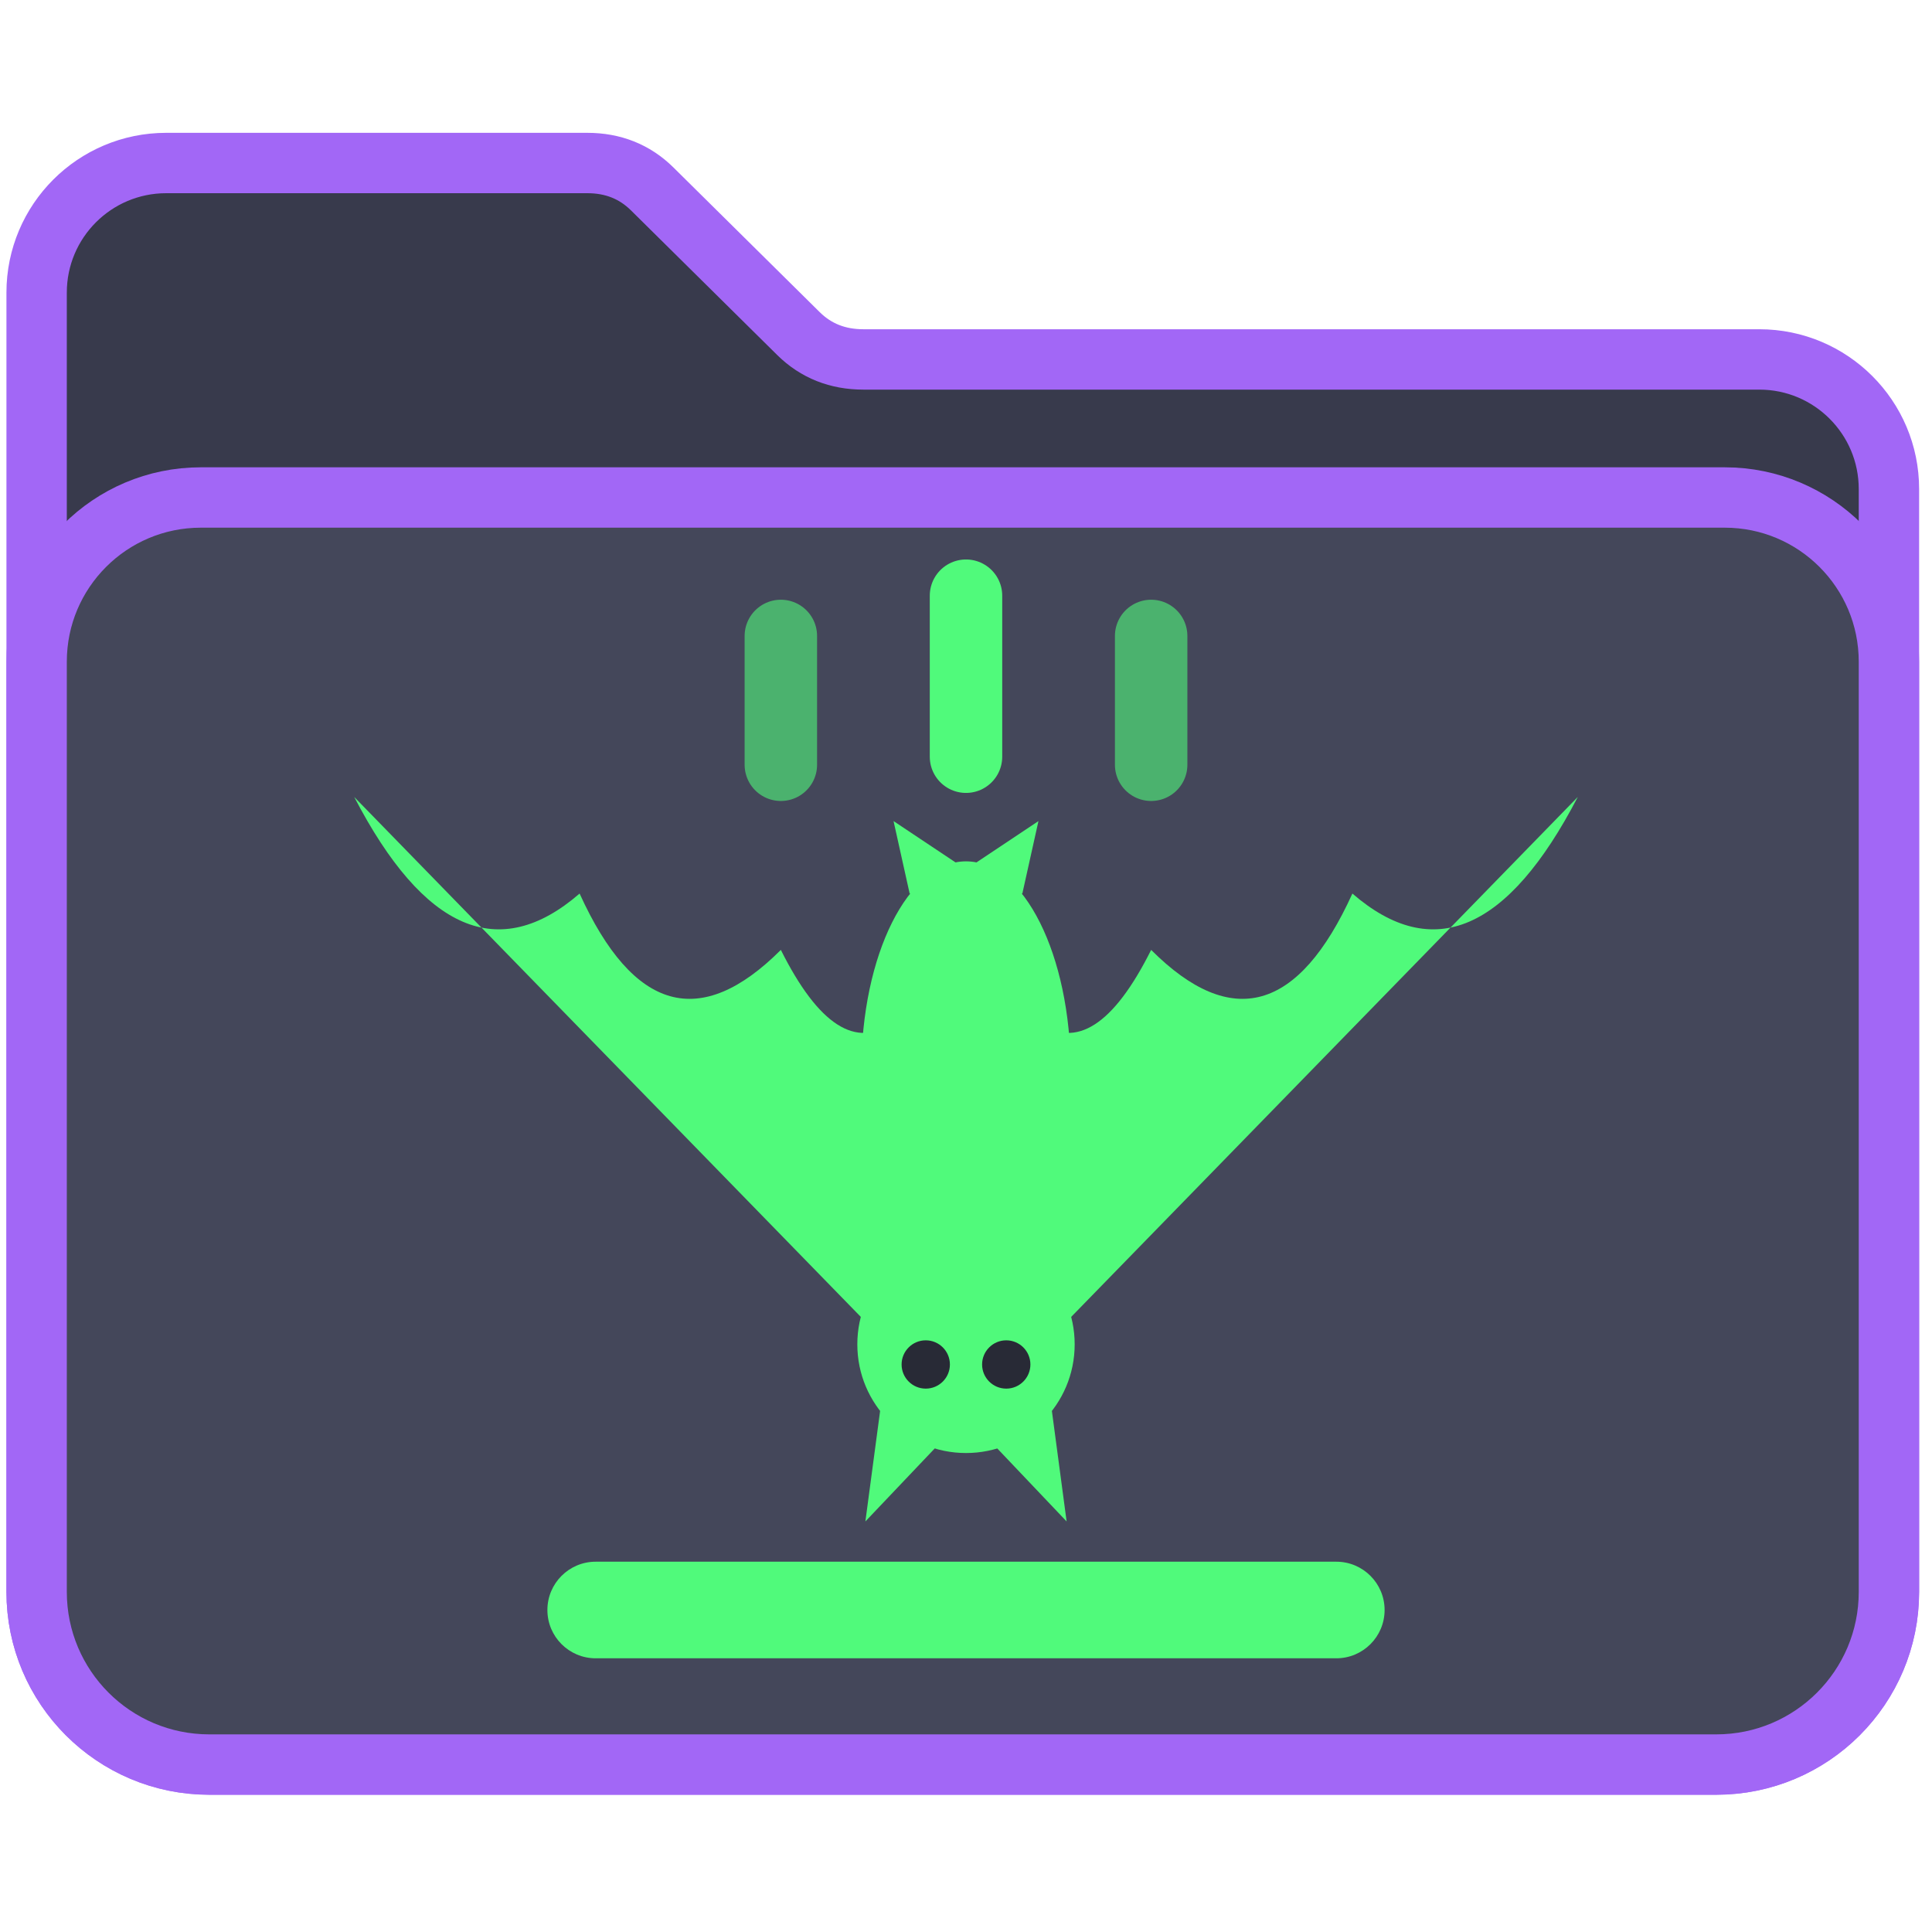
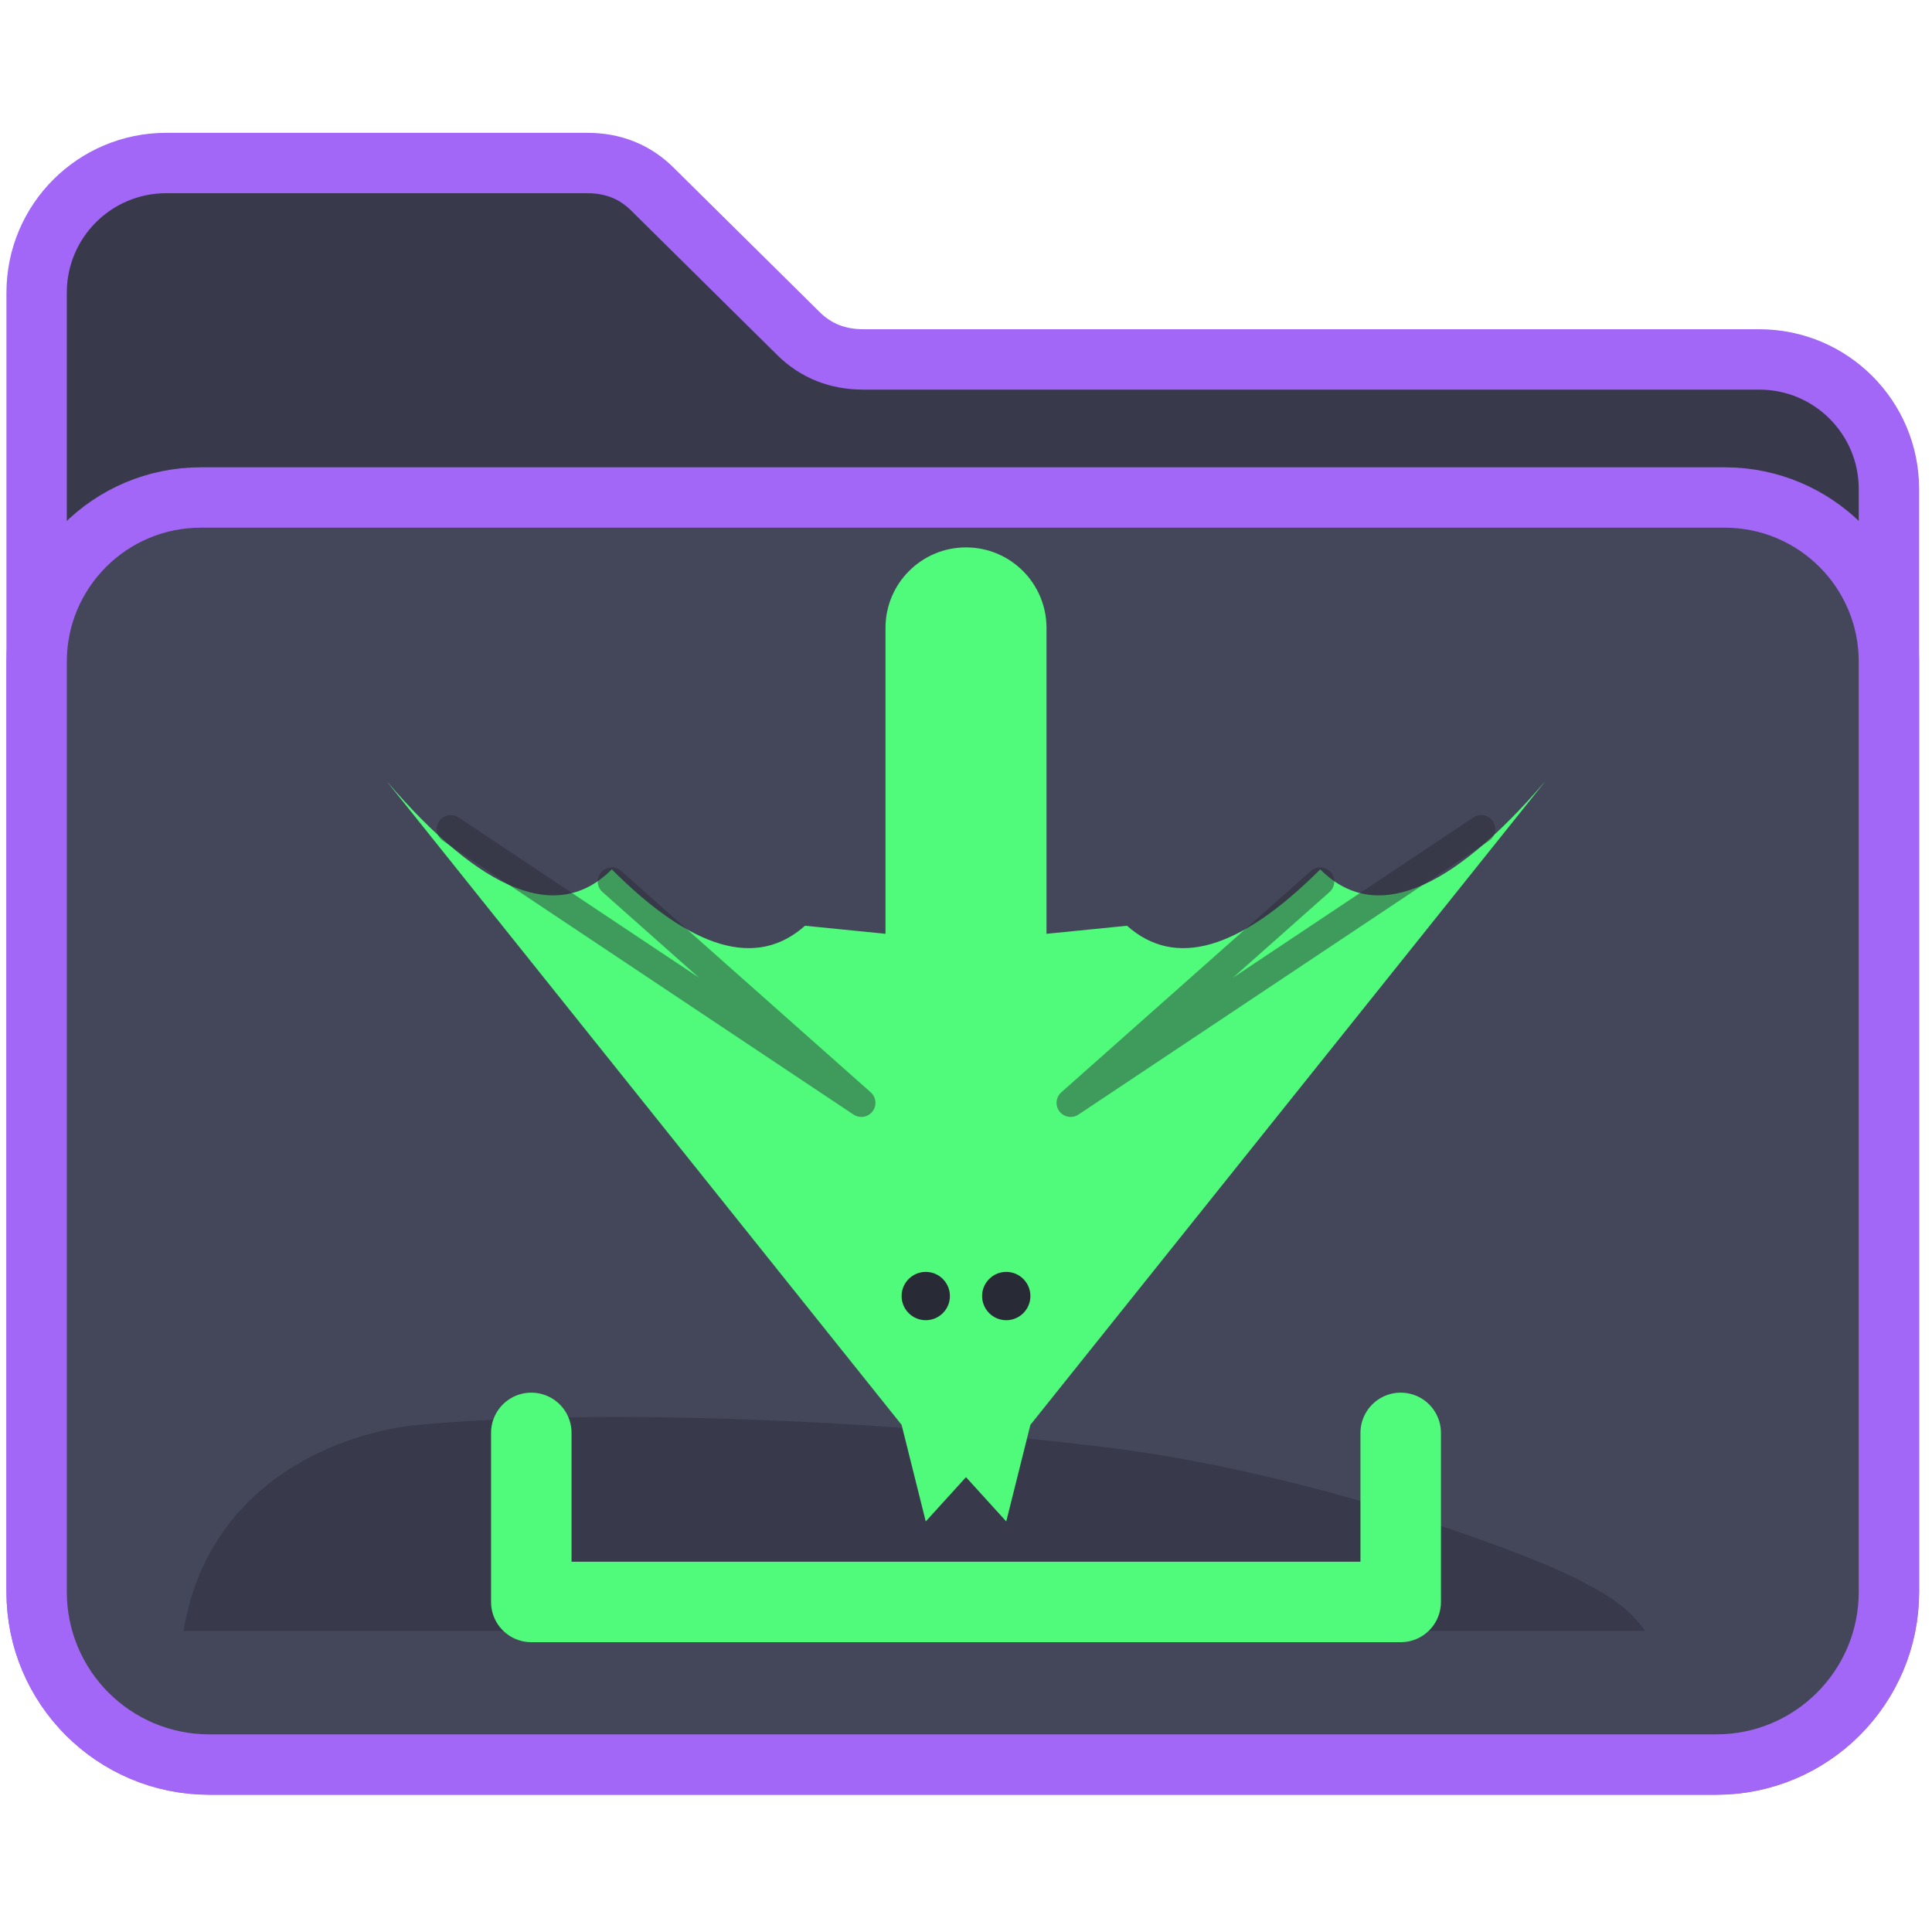
<svg xmlns="http://www.w3.org/2000/svg" viewBox="0 0 48 48" width="48" height="48" role="img" aria-label="Downloads">
  <path fill="#383a4c" d="M 0.91,7.27 A 3.22,3.22 0 0 1 4.13,4.05 L 14.59,4.05 Q 15.55,4.05 16.2,4.69 L 19.84,8.29 Q 20.49,8.93 21.45,8.93 L 43.71,8.93 A 3.22,3.22 0 0 1 46.93,12.15 L 46.93,39.55 A 4.29,4.29 0 0 1 42.64,43.84 L 5.2,43.84 A 4.29,4.29 0 0 1 0.91,39.55 Z" stroke="#A267F6" stroke-width="1.5" stroke-linejoin="round" />
  <path fill="#44475a" d="M 0.91,16.44 A 4.08,4.08 0 0 1 4.99,12.36 L 42.85,12.36 A 4.08,4.08 0 0 1 46.93,16.44 L 46.93,39.55 A 4.29,4.29 0 0 1 42.64,43.84 L 5.2,43.84 A 4.29,4.29 0 0 1 0.91,39.55 Z" stroke="#A267F6" stroke-width="1.5" stroke-linejoin="round" />
-   <g fill="none" stroke="#50fa7b" stroke-width="1.8" stroke-linecap="round">
-     <path d="M 24,14.8 L 24,18.8" />
-     <path d="M 19.4,15.8 L 19.4,19" stroke-opacity="0.6" />
-     <path d="M 28.6,15.8 L 28.6,19" stroke-opacity="0.6" />
-   </g>
-   <g fill="#50fa7b">
-     <path d="M 8.8,19.8 Q 11.4,24.8 14.4,22.2 Q 16.4,26.6 19.4,23.6 Q 20.8,26.4 22.2,25.4 L 24,26.6 L 25.8,25.4 Q 27.2,26.4 28.6,23.6 Q 31.6,26.6 33.6,22.2 Q 36.6,24.8 39.2,19.8 L 24,35.4 Z" />
-     <ellipse cx="24" cy="26.6" rx="2.6" ry="5.2" />
-     <path d="M 22.6,22.2 L 22.2,20.4 L 24,21.6 L 25.8,20.4 L 25.4,22.2 Z" />
-     <circle cx="24" cy="33.4" r="2.7" />
-     <path d="M 21.9,34.8 L 21.5,37.8 L 23.4,35.8 Z" />
-     <path d="M 26.1,34.8 L 26.5,37.8 L 24.6,35.8 Z" />
+   <path fill="#383a4c" d="M 4.56,40.52 C 5.09,37.25 7.78,35.75 10.19,35.42 C 15.02,34.94 22.53,35.32 27.89,36.01 C 32.18,36.6 36.47,38.05 38.61,38.96 C 39.69,39.45 40.44,39.87 40.87,40.52 Z" />
+   <path fill="#50fa7b" d="M 22,23.2 L 22,15.6 A 2,2 0 0 1 26,15.6 L 26,23.2 L 28,23.0 Q 29.8,24.6 32.8,21.6 Q 34.8,23.6 38.4,19.4 L 25.6,35.4 L 25,37.8 L 24,36.7 L 23,37.8 L 22.4,35.4 L 9.6,19.4 Q 13.2,23.6 15.2,21.6 Q 18.2,24.6 20,23.0 Z" />
+   <g fill="none" stroke="#282a36" stroke-opacity="0.45" stroke-width="0.7" stroke-linecap="round">
+     <path d="M 21.4,27.4 L 15.2,21.9 M 21.4,27.4 L 11.2,20.6 M 26.6,27.4 L 32.8,21.9 M 26.6,27.4 L 36.8,20.6" />
  </g>
  <g fill="#282a36">
-     <circle cx="23" cy="33.9" r="0.6" />
-     <circle cx="25" cy="33.9" r="0.6" />
+     <circle cx="23" cy="32.2" r="0.6" />
+     <circle cx="25" cy="32.2" r="0.6" />
  </g>
-   <rect fill="#50fa7b" x="13.6" y="38.8" width="20.8" height="2.4" rx="1.2" />
+   <path fill="none" stroke="#50fa7b" stroke-width="2" stroke-linecap="round" stroke-linejoin="round" d="M 13.2,35.6 L 13.2,39.8 L 34.8,39.8 L 34.8,35.6" />
</svg>
